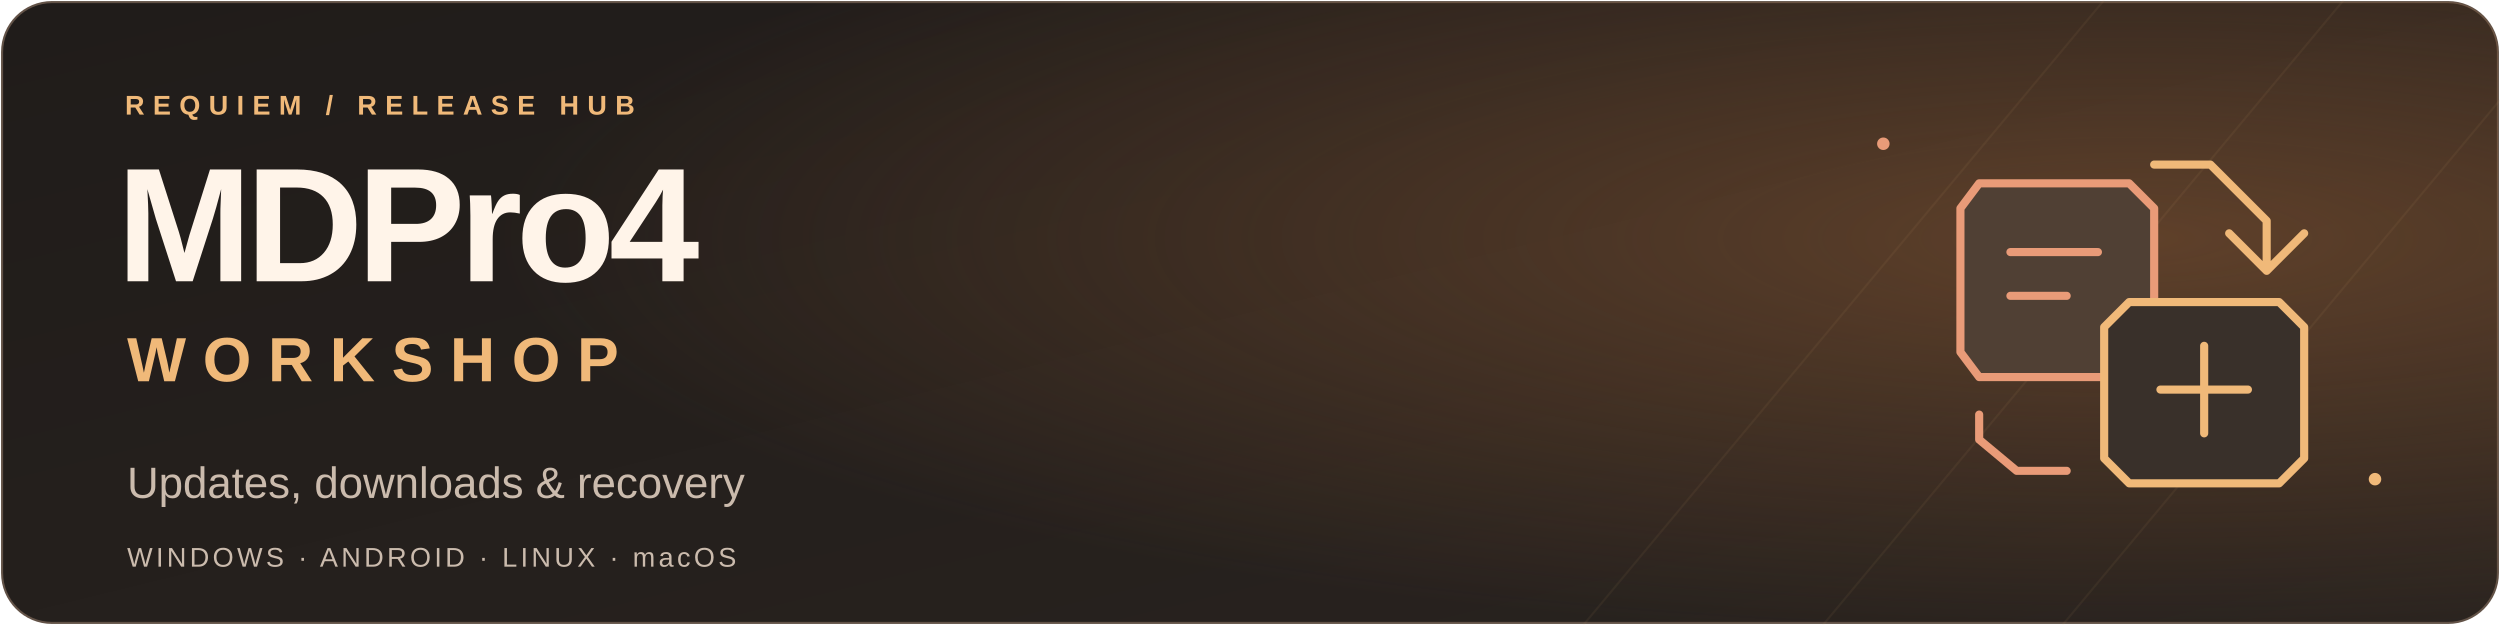
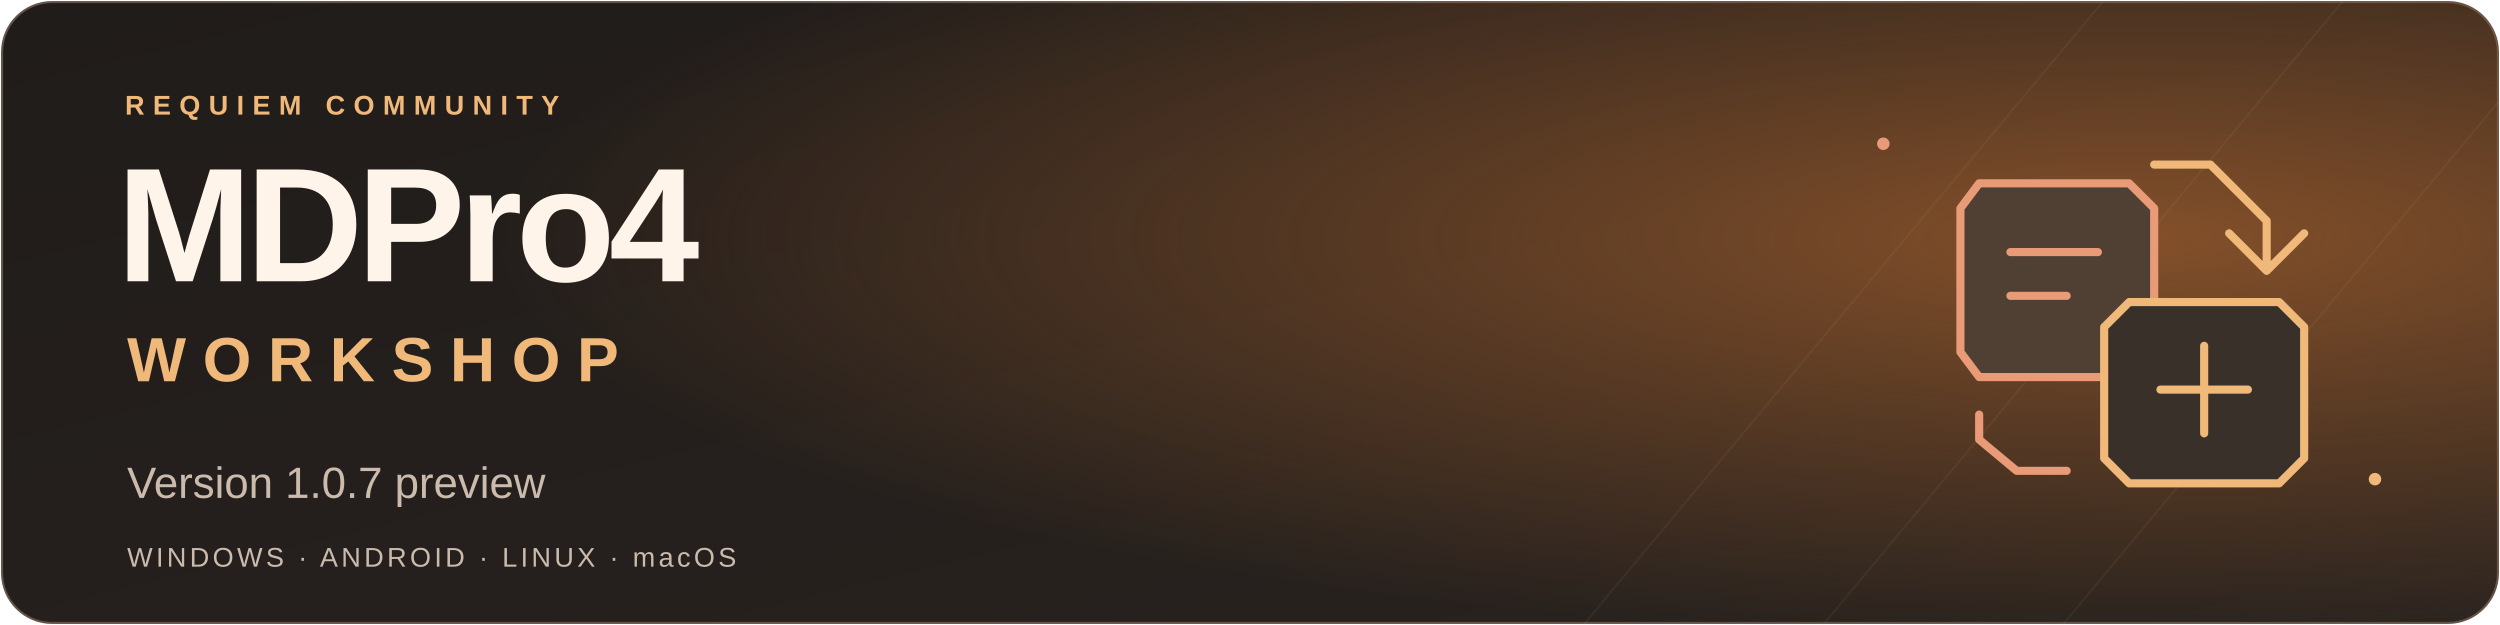
<svg xmlns="http://www.w3.org/2000/svg" width="1200" height="300" viewBox="0 0 1200 300" role="img" aria-labelledby="title description">
  <defs>
    <linearGradient id="background" x1="0" y1="0" x2="1" y2="1">
      <stop stop-color="#201c1a" />
      <stop offset="1" stop-color="#29231f" />
    </linearGradient>
    <radialGradient id="glow" cx="85%" cy="38%" r="65%">
-       <stop stop-color="#945e36" stop-opacity=".52" />
-       <stop offset="1" stop-color="#945e36" stop-opacity="0" />
+       <stop stop-color="#ac642f" stop-opacity=".7" />
+       <stop offset="1" stop-color="#ac642f" stop-opacity="0" />
    </radialGradient>
    <linearGradient id="rule">
      <stop stop-color="#f0b979" />
      <stop offset="1" stop-color="#f0b979" stop-opacity="0" />
    </linearGradient>
  </defs>
  <rect x="1" y="1" width="1198" height="298" rx="24" fill="url(#background)" stroke="#625247" />
  <rect x="1" y="1" width="1198" height="298" rx="24" fill="url(#glow)" />
  <path d="M760 300 1010 0M875 300 1125 0M990 300 1240 0" stroke="#f0b979" stroke-opacity=".06" fill="none" />
  <g font-family="Segoe UI, Arial, sans-serif">
-     <text x="60" y="55" fill="#f0b979" font-size="13" font-weight="600" letter-spacing="4">REQUIEM / RELEASE HUB</text>
+     <text x="60" y="55" fill="#f0b979" font-size="13" font-weight="600" letter-spacing="4">REQUIEM COMMUNITY</text>
    <text x="56" y="135" fill="#fff4e9" font-size="78" font-weight="700" letter-spacing="-3">MDPro4</text>
    <text x="61" y="183" fill="#f0b979" font-size="30" font-weight="600" letter-spacing="8">WORKSHOP</text>
    <path d="M62 204H630" stroke="url(#rule)" />
-     <text x="61" y="239" fill="#cbbbad" font-size="21">Updates, downloads &amp; recovery</text>
+     <text x="61" y="239" fill="#cbbbad" font-size="21">Version 1.0.7 preview</text>
    <text x="61" y="272" fill="#cbbbad" font-size="13" letter-spacing="1.6">WINDOWS  ·  ANDROID  ·  LINUX  ·  macOS</text>
  </g>
  <g transform="translate(929 52) scale(3)" stroke-width="1.3" stroke-linecap="round" stroke-linejoin="round">
    <path d="M7 12H31L35 16V39L31 43H7L4 39V16Z" fill="#504034" stroke="#e99b78" />
    <path d="M12 23H26M12 30H21" fill="none" stroke="#e99b78" />
    <path d="M31 31H55L59 35V56L55 60H31L27 56V35Z" fill="#39302a" stroke="#f0b979" />
    <path d="M36 45H50M43 38V52M35 9H44L53 18V25M47 20L53 26L59 20" fill="none" stroke="#f0b979" />
    <path d="M7 49V53L13 58H21" fill="none" stroke="#e99b78" />
  </g>
  <circle cx="904" cy="69" r="3" fill="#e99b78" />
  <circle cx="1140" cy="230" r="3" fill="#f0b979" />
</svg>
